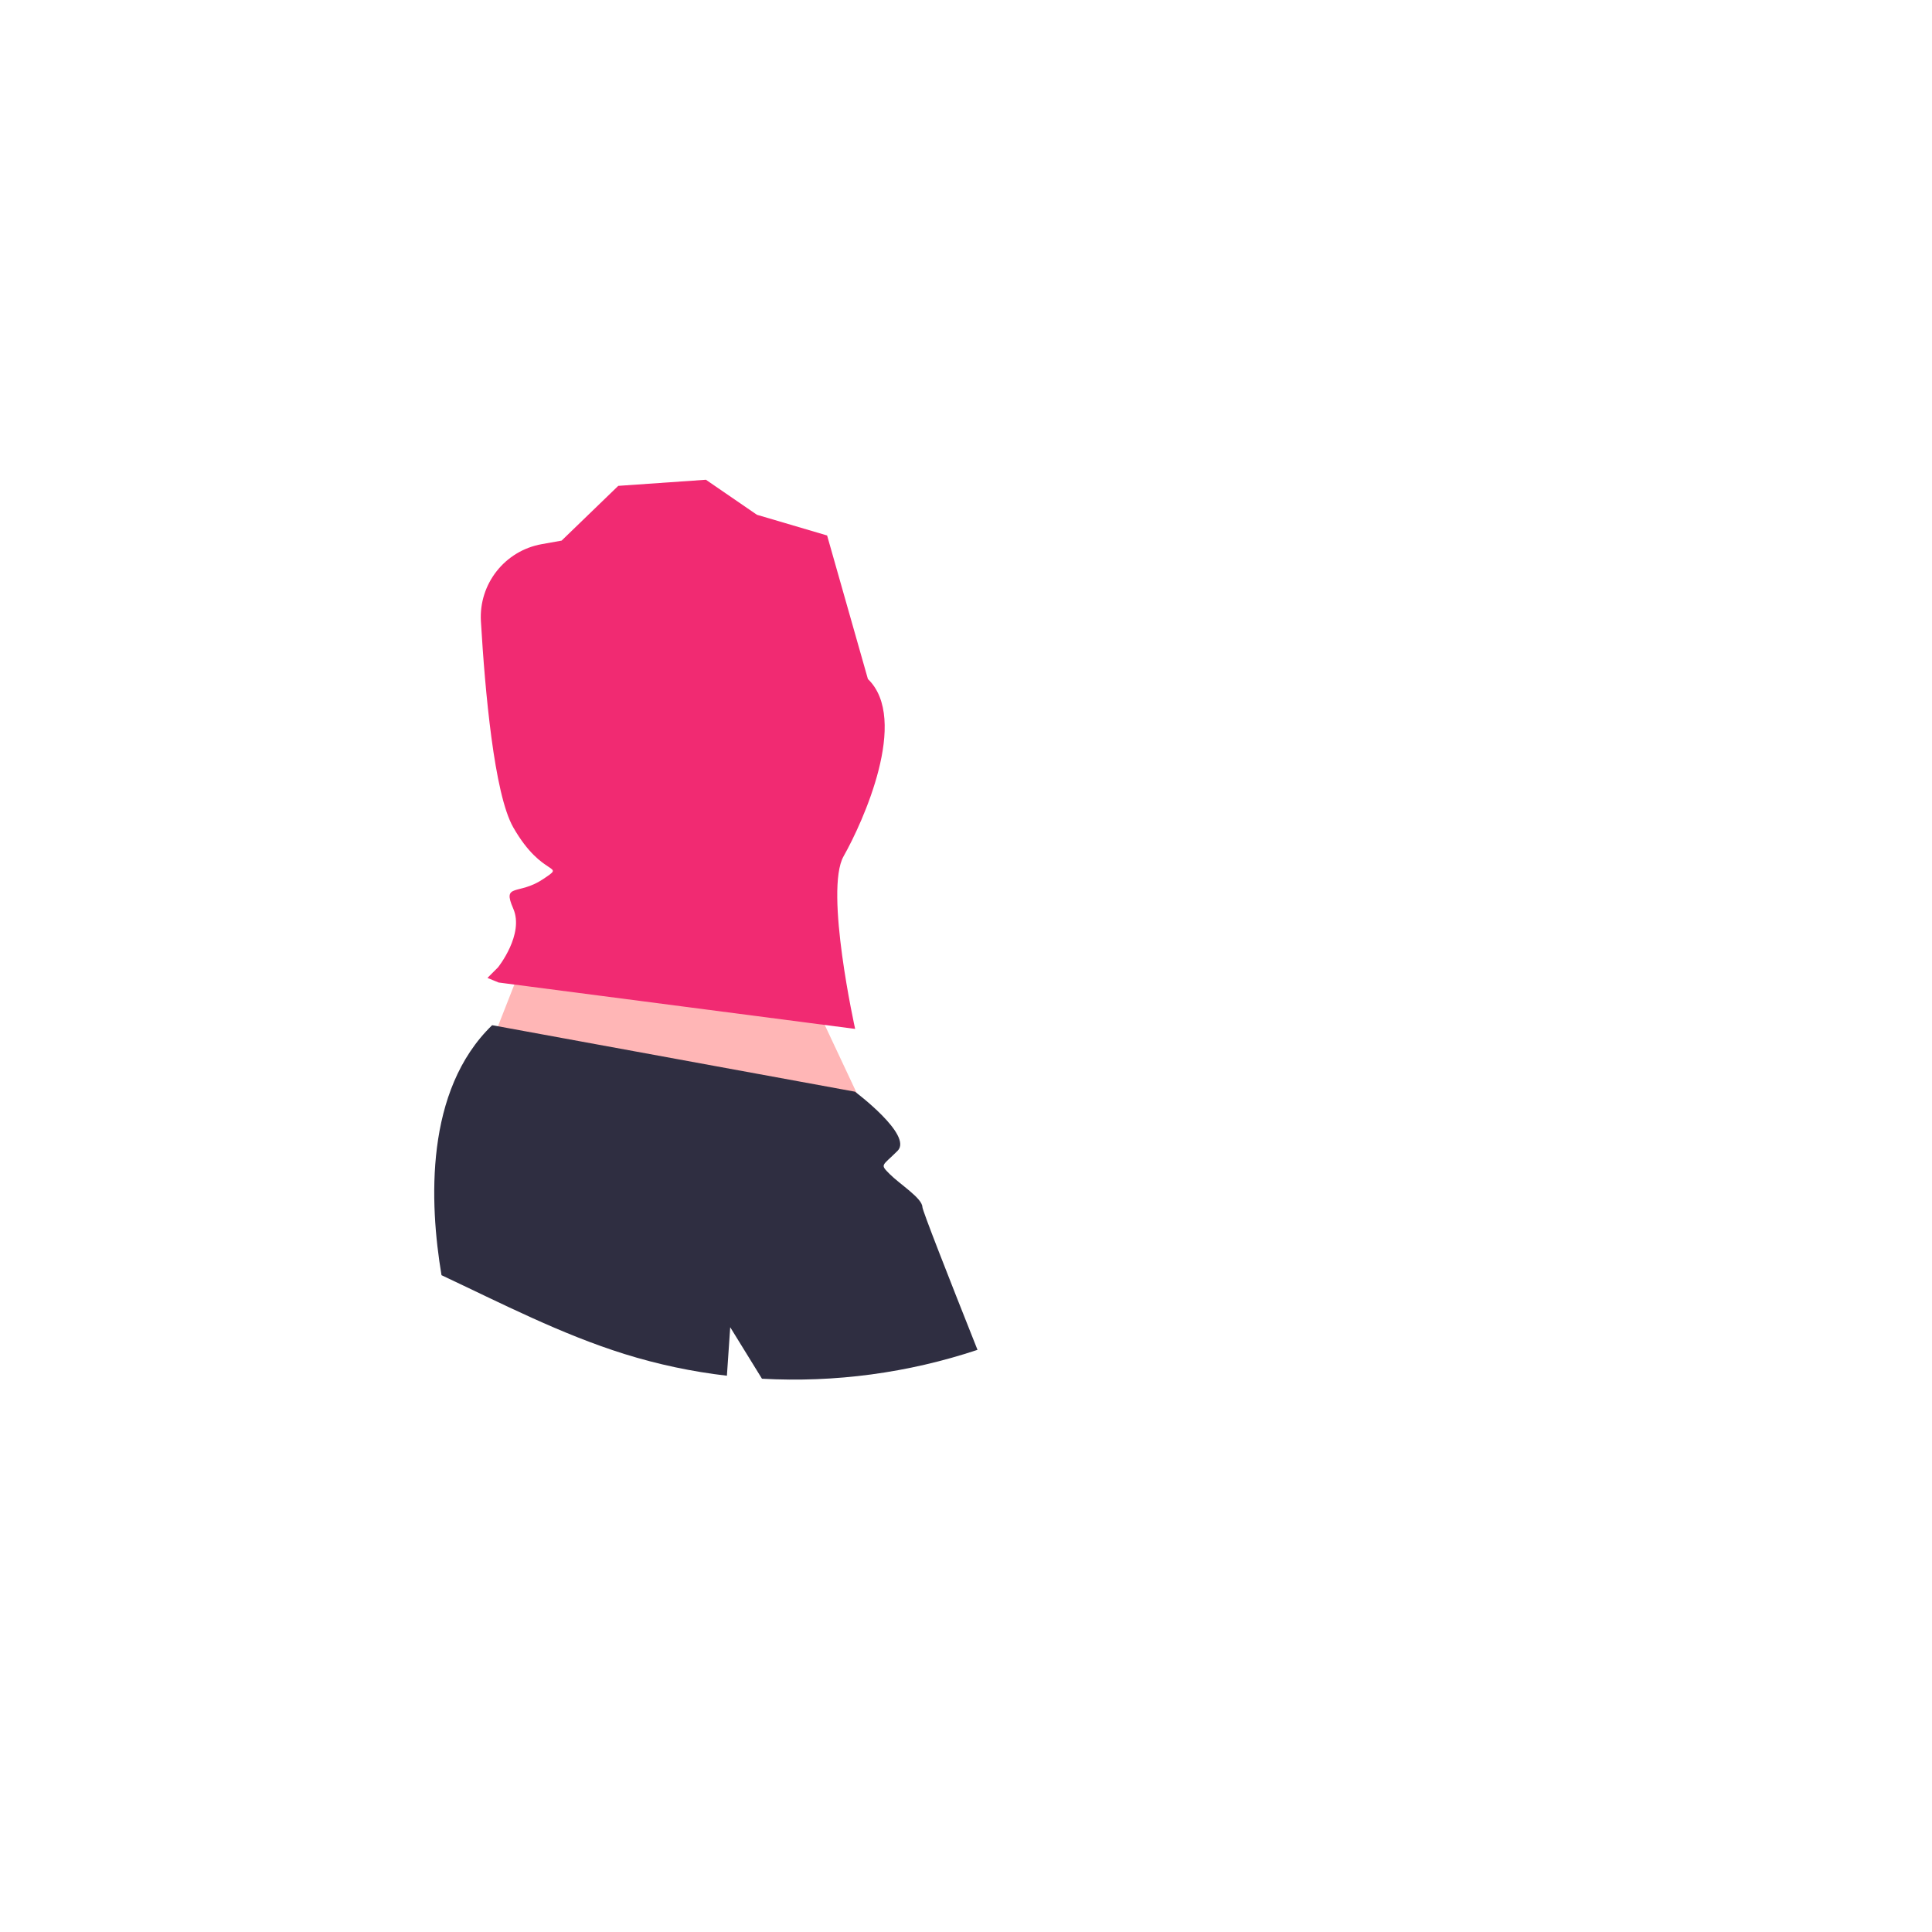
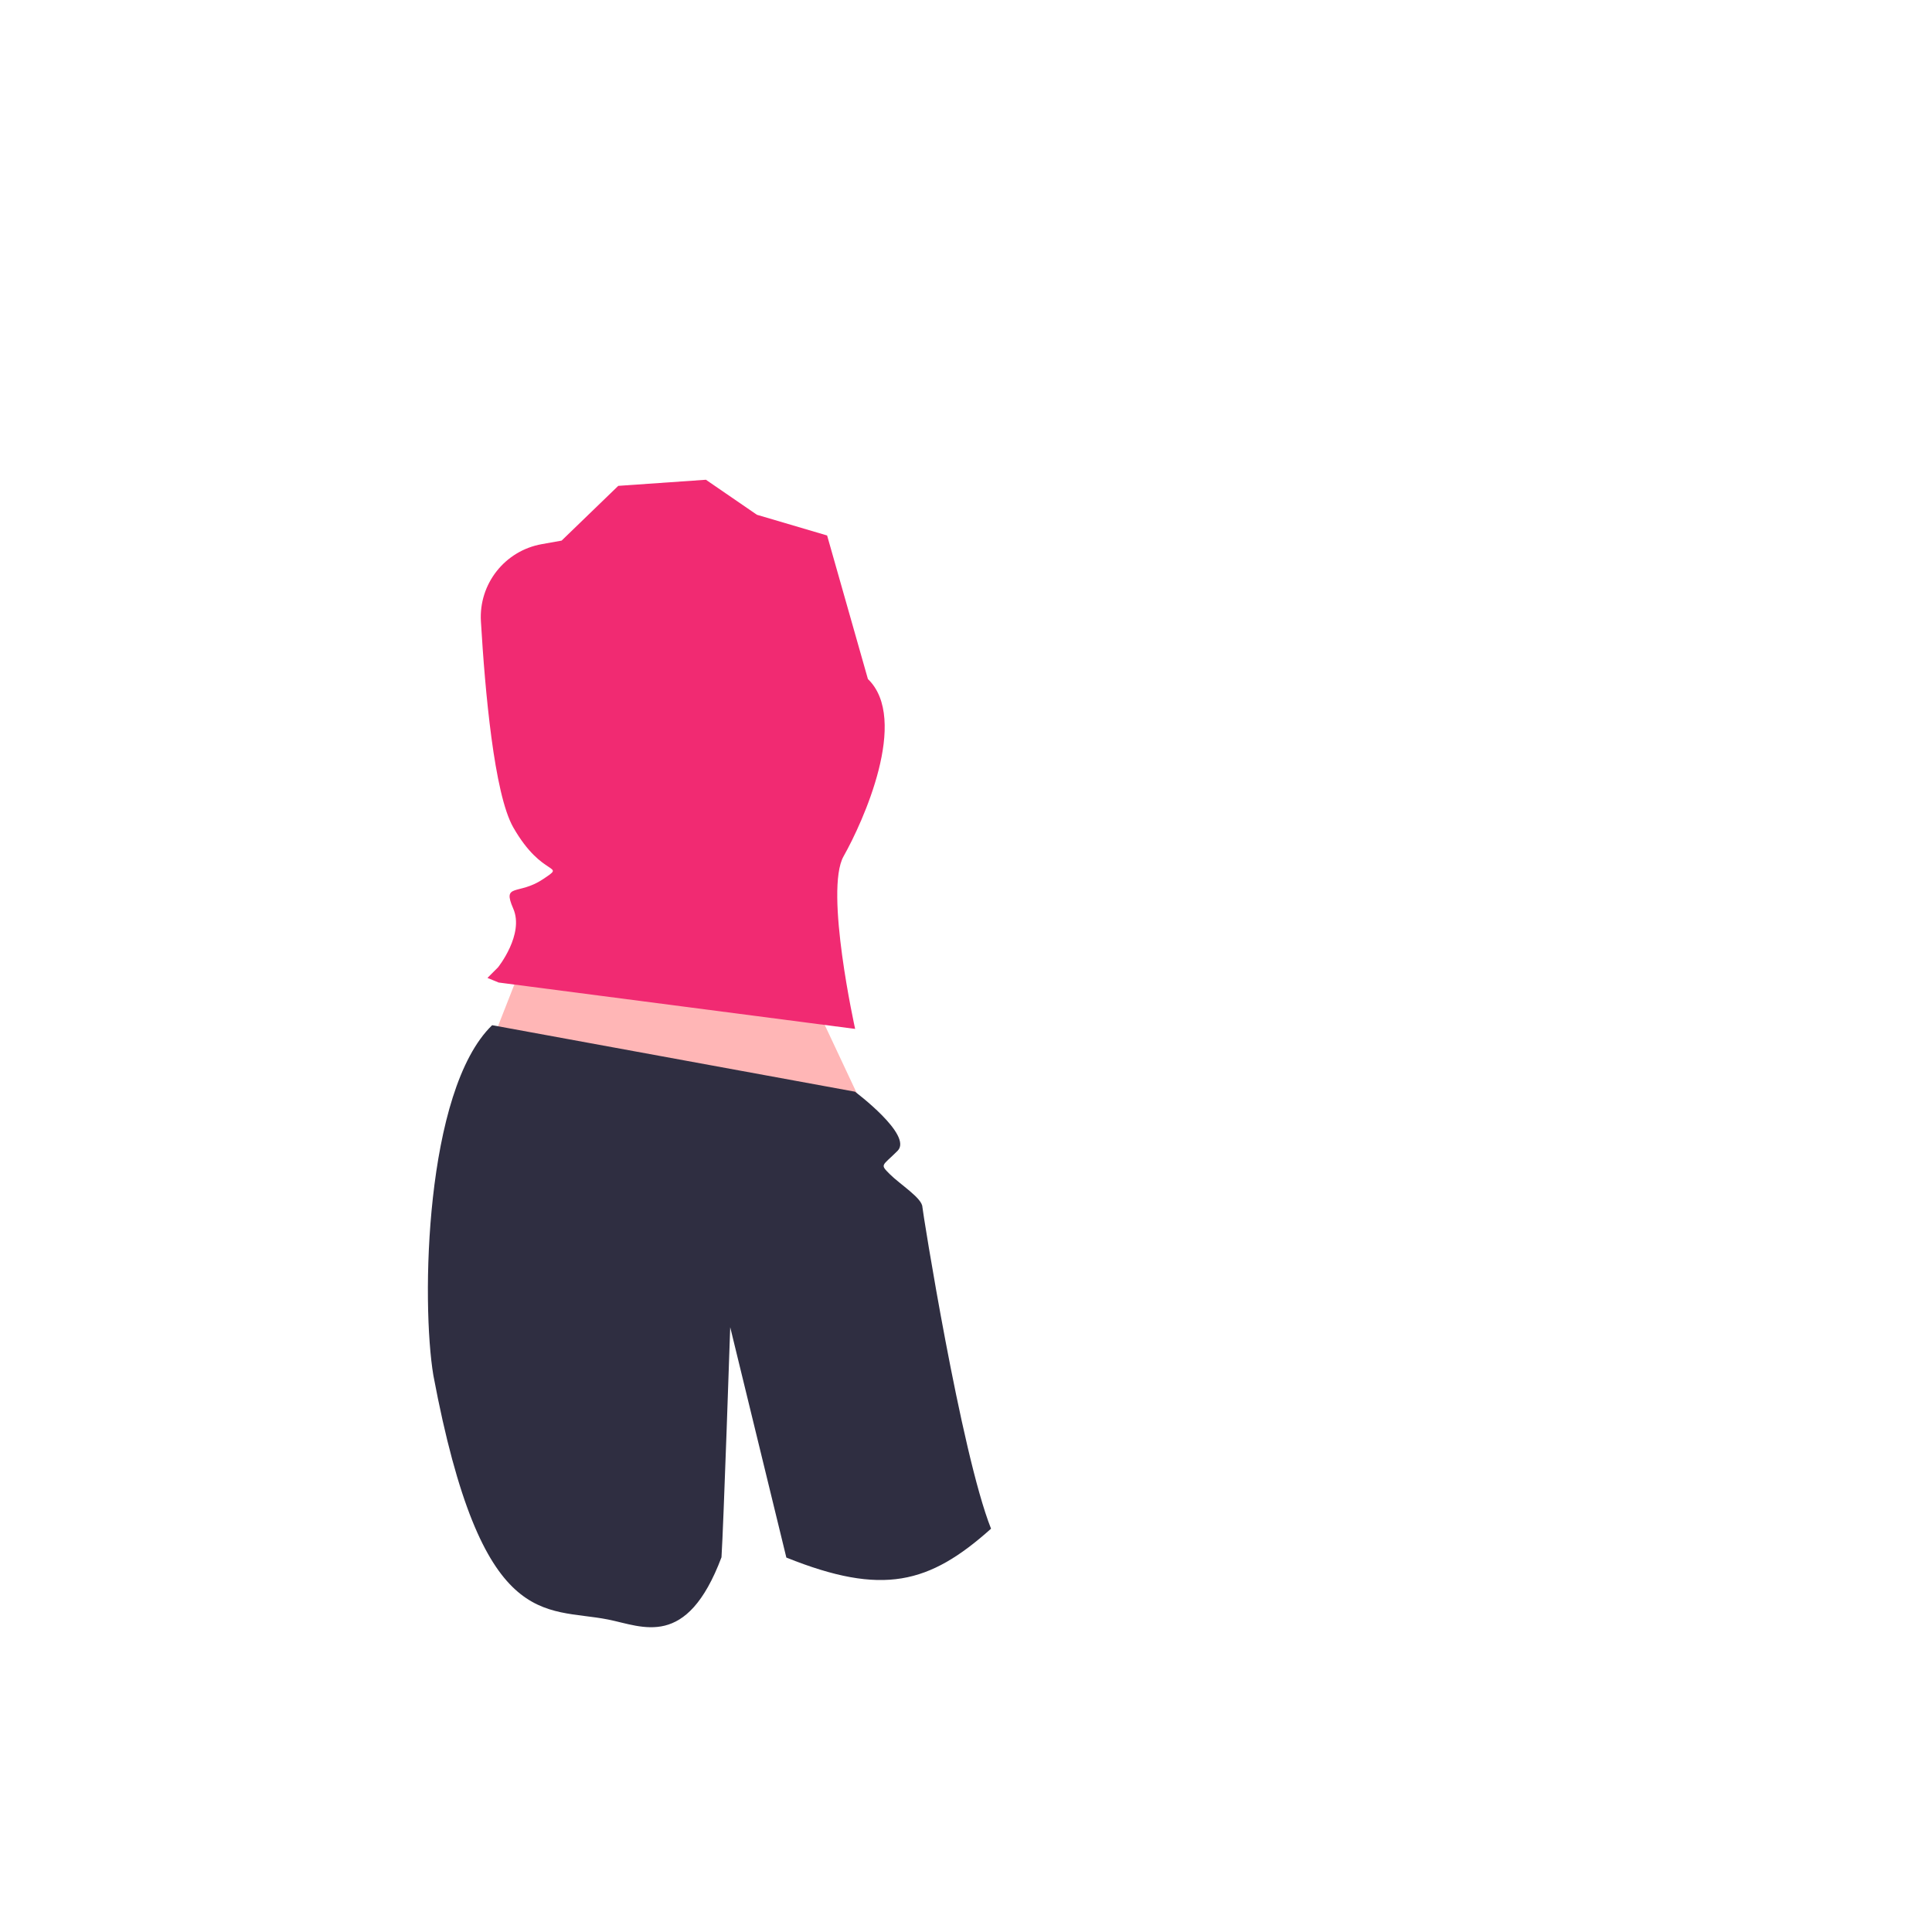
<svg xmlns="http://www.w3.org/2000/svg" viewBox="0 0 500 500">
  <polygon points="199.087 234.674 225.933 291.865 122.664 281.406 144.221 226.503 199.087 234.674" fill="#ffb6b6" style="" />
-   <path d="M 252.977 349.34 C 235.02 355.318 216.095 357.853 197.197 356.812 L 188.979 343.485 C 188.979 343.485 188.635 348.448 188.122 356.036 C 179.126 354.993 170.248 353.111 161.603 350.413 C 145.208 345.287 129.84 337.343 114.262 330.018 C 111.106 311.209 109.922 282.205 127.367 265.32 L 221.261 282.525 C 221.261 282.525 236.326 293.793 232.296 297.829 C 228.266 301.859 227.642 301.235 230.29 303.883 C 232.938 306.531 238.659 310.071 238.717 312.387 C 238.741 313.291 245.162 329.685 252.977 349.34 Z" fill="#2f2e41" style="" />
+   <path d="M 256.483 395.624 C 240.496 409.923 228.416 413.103 203.508 403.096 L 188.979 343.485 C 188.979 343.485 187.233 395.433 186.72 403.021 C 177.724 426.923 166.361 420.921 157.396 419.136 C 140.867 415.844 124.701 422.627 112.158 355.965 C 109.002 337.156 109.922 282.205 127.367 265.32 L 221.261 282.525 C 221.261 282.525 236.326 293.793 232.296 297.829 C 228.266 301.859 227.642 301.235 230.29 303.883 C 232.938 306.531 238.659 310.071 238.717 312.387 C 238.741 313.291 248.668 375.969 256.483 395.624 Z" fill="#2f2e41" style="" />
  <path d="M 182.691 124.159 L 160.006 125.741 L 145.344 139.909 L 140.209 140.826 C 130.656 142.529 123.888 151.111 124.459 160.799 C 125.515 178.694 127.88 205.432 132.823 214.107 C 140.487 227.558 146.818 223.338 140.487 227.558 C 134.156 231.779 129.906 228.462 132.823 235.132 C 135.739 241.802 128.881 250.357 128.881 250.357 L 126.151 253.087 L 129.046 254.274 L 221.311 266.28 C 221.311 266.28 213.334 230.41 218.323 221.598 C 223.312 212.787 235.409 186.151 224.613 175.729 L 214.056 138.581 L 195.898 133.226 L 182.691 124.159 Z" fill="#f12a72" style="" />
</svg>
